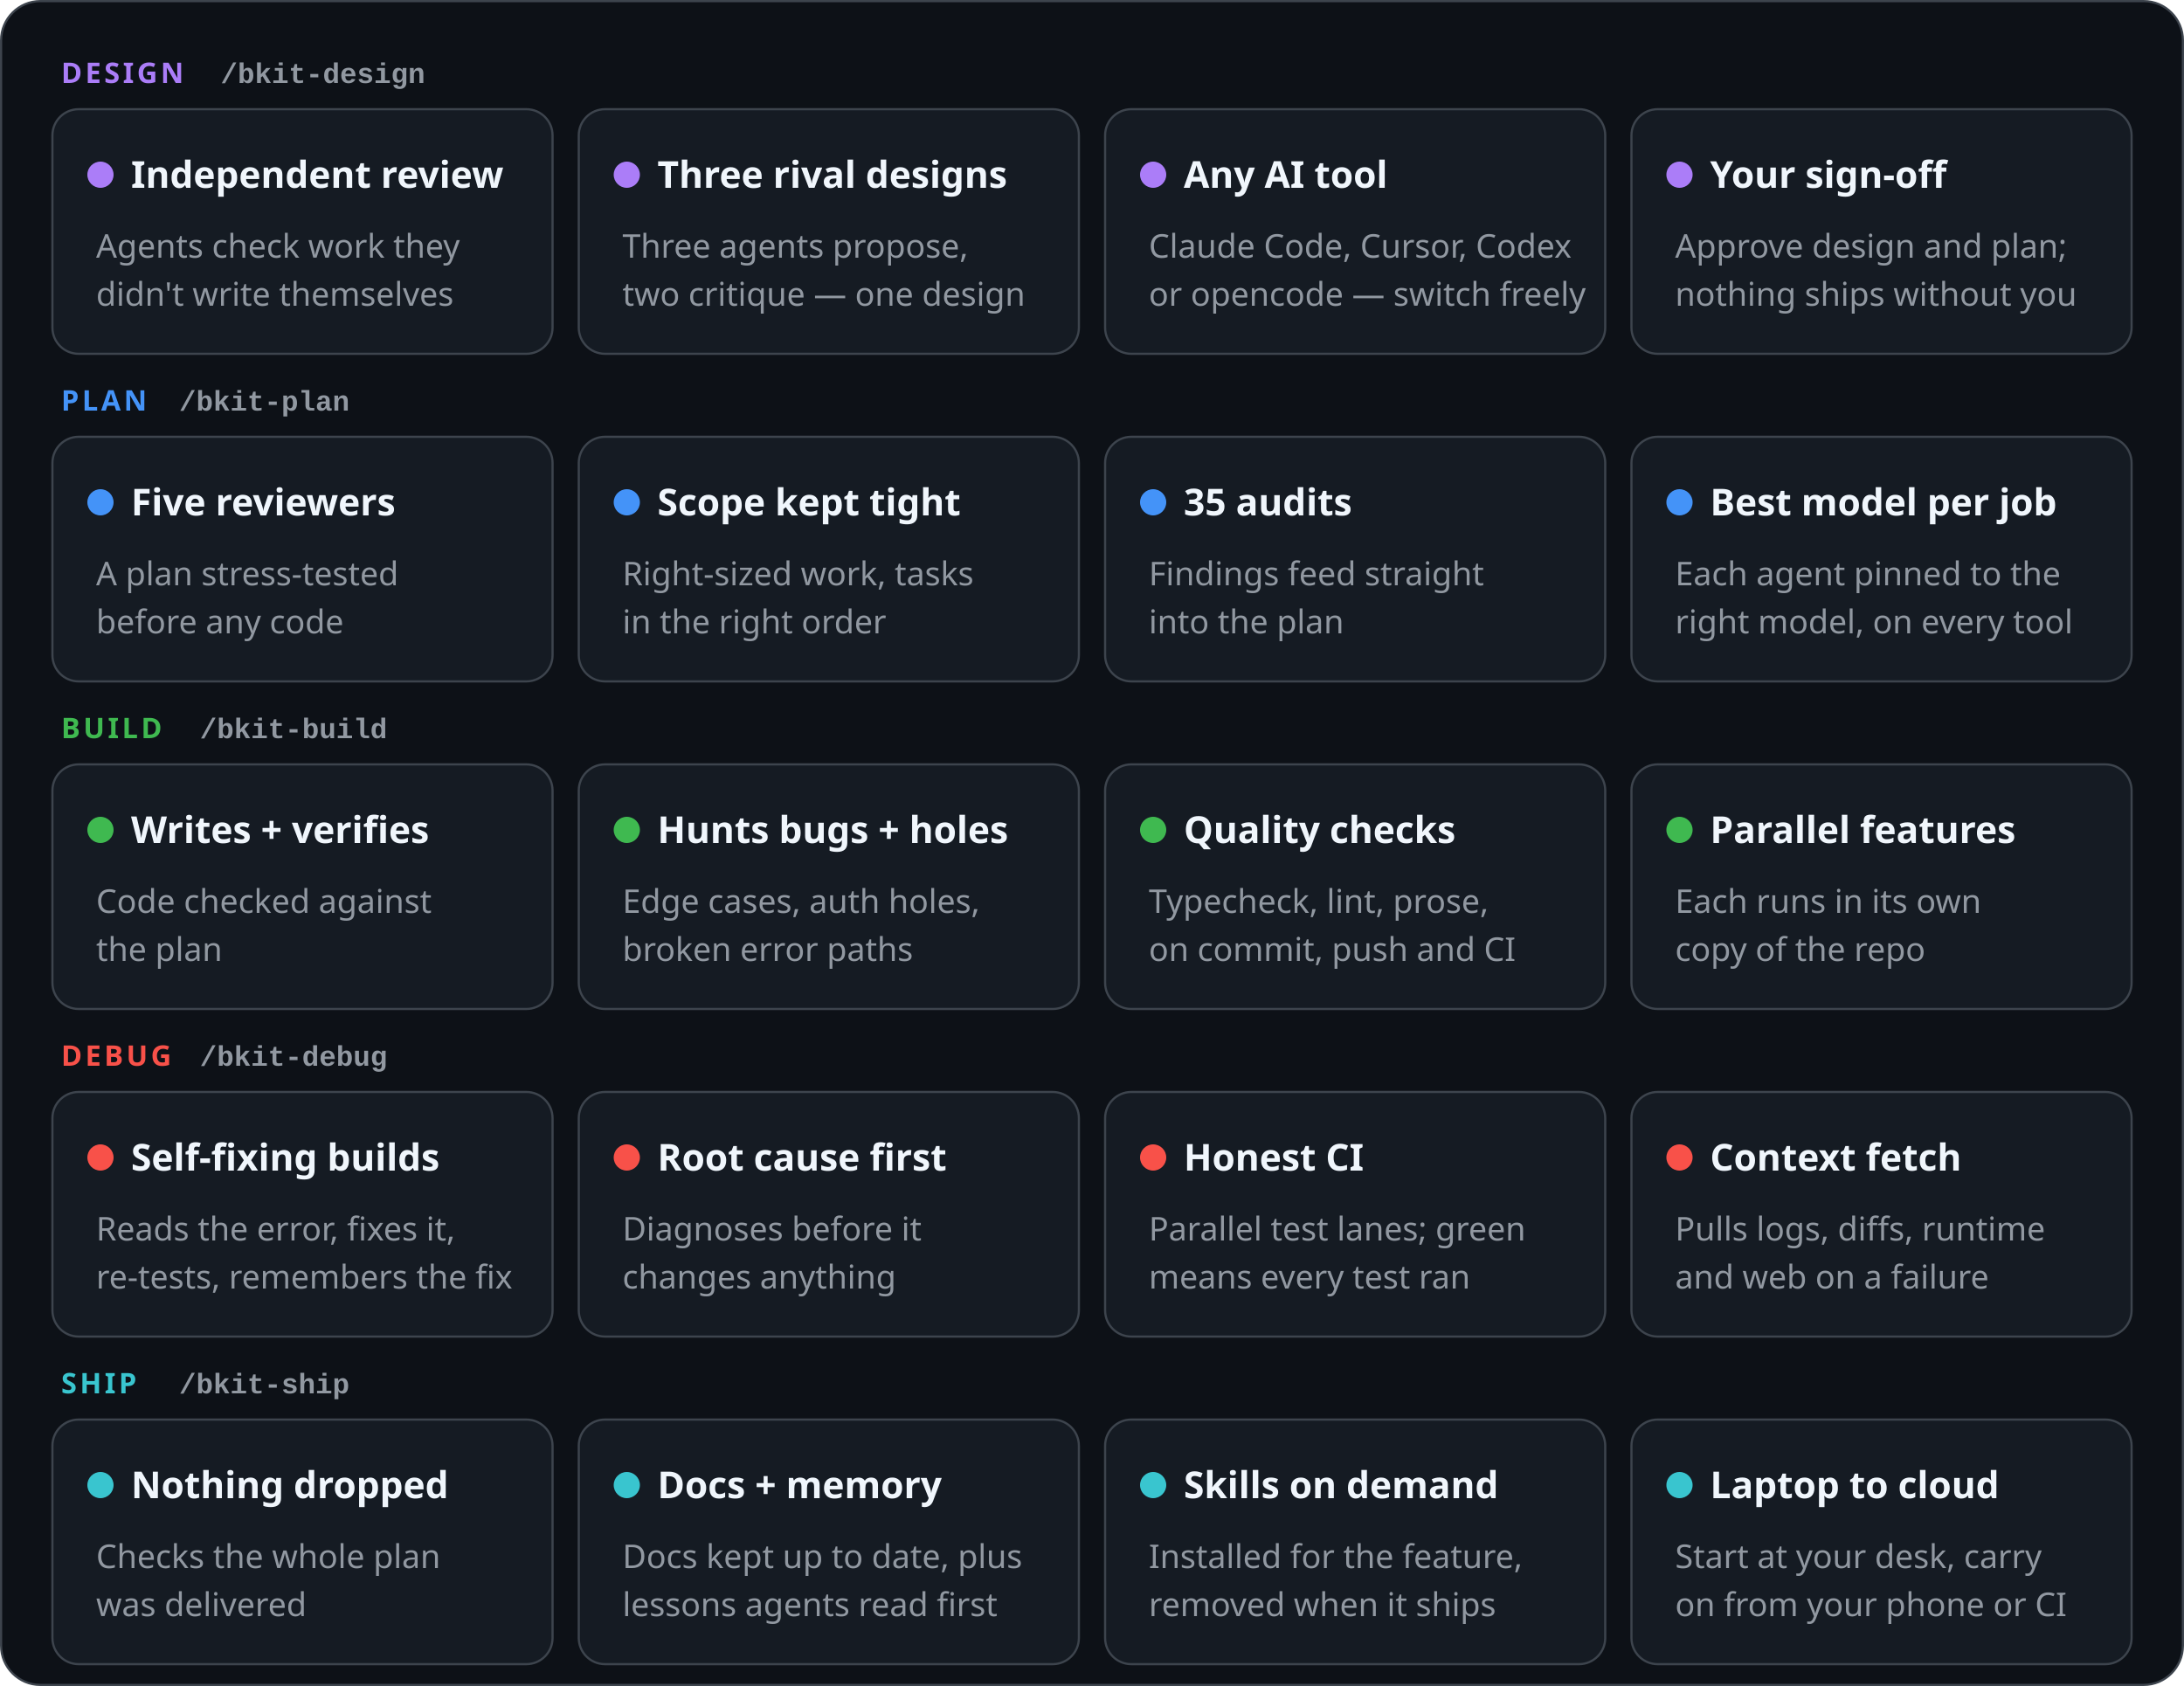
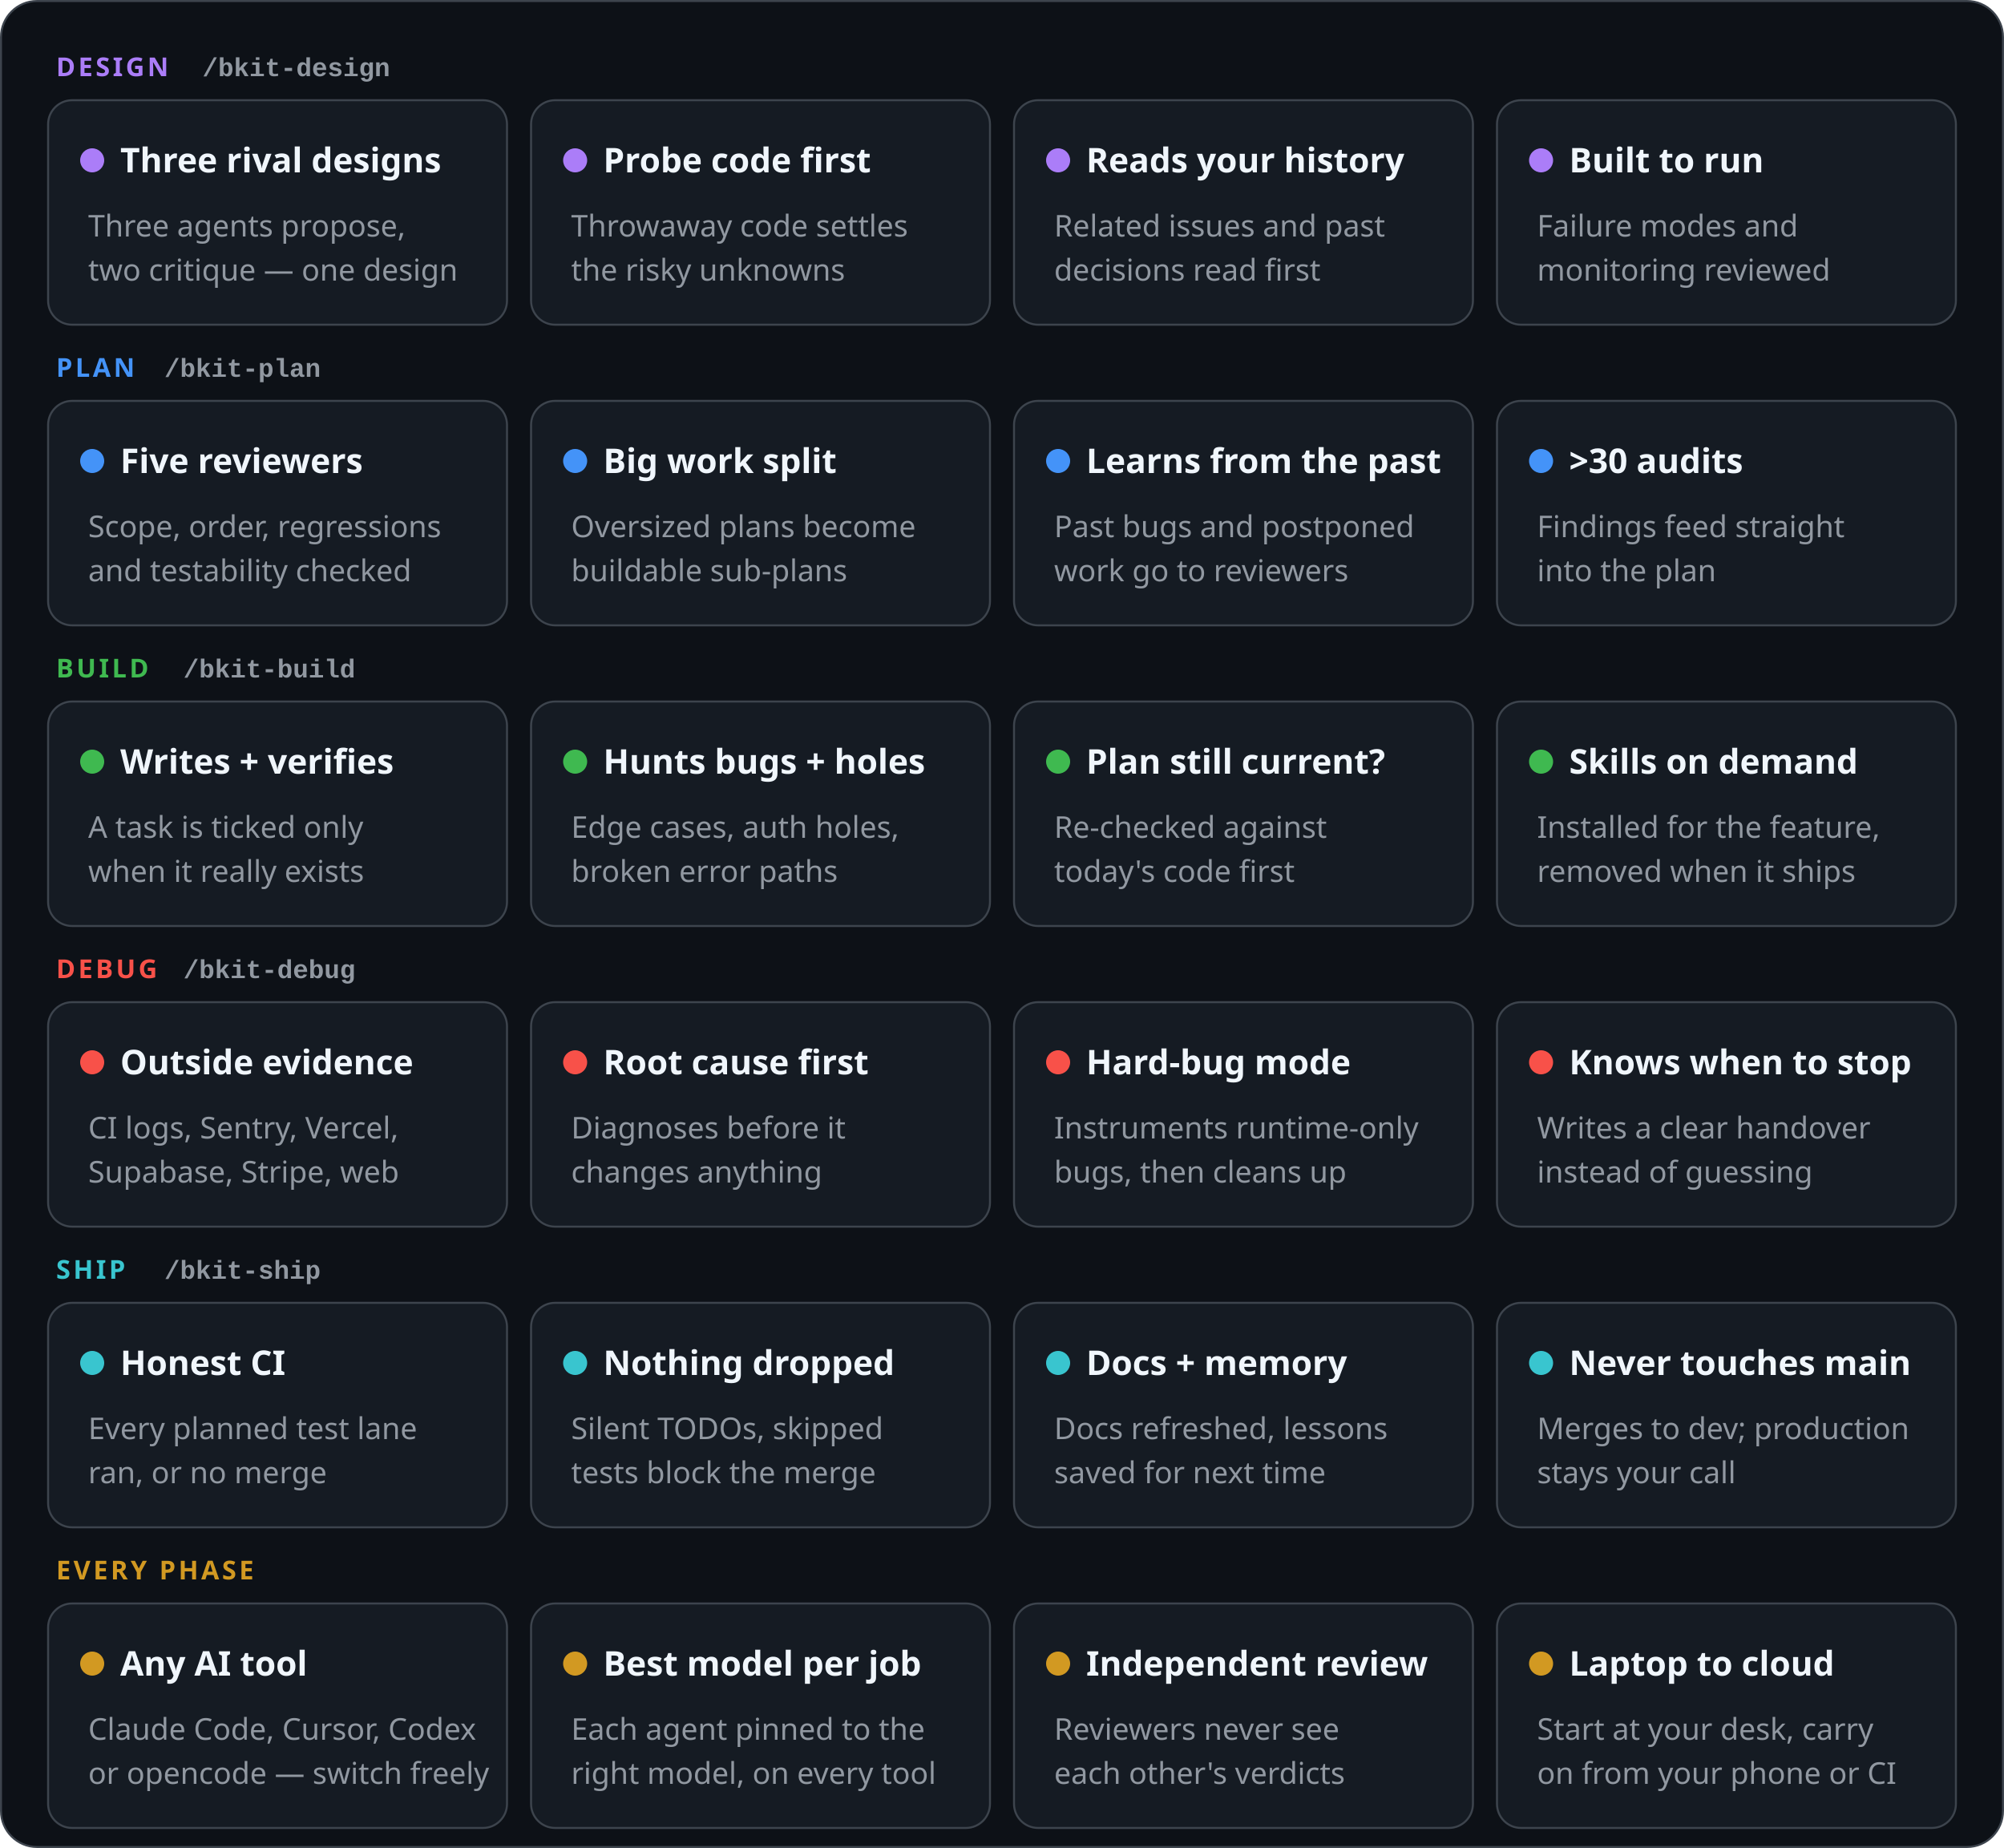
- <svg xmlns="http://www.w3.org/2000/svg" width="1000" height="772" viewBox="0 0 1000 772" role="img" aria-label="What ships with bkit, one coloured row per phase. Design: independent review, three rival designs, runs on any AI tool, your sign-off. Plan: five reviewers, scope kept tight, 35 audits, best model per job. Build: writes and verifies, hunts bugs and security holes, quality checks, parallel features. Debug: self-fixing builds, root cause first, honest CI, context fetch. Ship: nothing quietly dropped, docs and memory, skills on demand, laptop to cloud.">
-   <rect x="0.5" y="0.5" width="999" height="771" rx="18" fill="#0d1117" stroke="#3d444d" />
+ <svg xmlns="http://www.w3.org/2000/svg" width="1000" height="922" viewBox="0 0 1000 922" role="img" aria-label="What ships with bkit, one coloured row per phase. Design: three rival designs, probe code for the risky unknowns, reads your history, reviewed for failure modes. Plan: five reviewers, big work split up, learns from past bugs and postponed work, more than 30 audits. Build: writes and verifies, hunts bugs and security holes, checks the plan is still current, skills on demand. Debug: outside evidence from CI and your platforms, root cause first, hard-bug mode, knows when to stop. Ship: honest CI, nothing quietly dropped, docs and memory, never touches main. Every phase: any AI tool, best model per job, independent review, laptop to cloud.">
+   <rect x="0.5" y="0.5" width="999" height="921" rx="18" fill="#0d1117" stroke="#3d444d" />
  <text x="28" y="38" font-family="-apple-system, BlinkMacSystemFont, 'Segoe UI', 'Noto Sans', Helvetica, Arial, sans-serif" font-size="13" font-weight="700" fill="#ab7df8" text-anchor="start" letter-spacing="1.4">DESIGN</text>
  <text x="101" y="38" font-family="ui-monospace, SFMono-Regular, 'SF Mono', Menlo, Consolas, 'Liberation Mono', monospace" font-size="13" font-weight="600" fill="#9198a1" text-anchor="start">/bkit-design</text>
  <rect x="24" y="50" width="229" height="112" rx="12" fill="#151b23" stroke="#3d444d" />
  <circle cx="46" cy="80" r="6" fill="#ab7df8" />
-   <text x="60" y="86" font-family="-apple-system, BlinkMacSystemFont, 'Segoe UI', 'Noto Sans', Helvetica, Arial, sans-serif" font-size="17" font-weight="700" fill="#f0f6fc" text-anchor="start">Independent review</text>
-   <text x="44" y="118" font-family="-apple-system, BlinkMacSystemFont, 'Segoe UI', 'Noto Sans', Helvetica, Arial, sans-serif" font-size="15" font-weight="400" fill="#9198a1" text-anchor="start">Agents check work they</text>
-   <text x="44" y="140" font-family="-apple-system, BlinkMacSystemFont, 'Segoe UI', 'Noto Sans', Helvetica, Arial, sans-serif" font-size="15" font-weight="400" fill="#9198a1" text-anchor="start">didn't write themselves</text>
+   <text x="60" y="86" font-family="-apple-system, BlinkMacSystemFont, 'Segoe UI', 'Noto Sans', Helvetica, Arial, sans-serif" font-size="17" font-weight="700" fill="#f0f6fc" text-anchor="start">Three rival designs</text>
+   <text x="44" y="118" font-family="-apple-system, BlinkMacSystemFont, 'Segoe UI', 'Noto Sans', Helvetica, Arial, sans-serif" font-size="15" font-weight="400" fill="#9198a1" text-anchor="start">Three agents propose,</text>
+   <text x="44" y="140" font-family="-apple-system, BlinkMacSystemFont, 'Segoe UI', 'Noto Sans', Helvetica, Arial, sans-serif" font-size="15" font-weight="400" fill="#9198a1" text-anchor="start">two critique — one design</text>
  <rect x="265" y="50" width="229" height="112" rx="12" fill="#151b23" stroke="#3d444d" />
  <circle cx="287" cy="80" r="6" fill="#ab7df8" />
-   <text x="301" y="86" font-family="-apple-system, BlinkMacSystemFont, 'Segoe UI', 'Noto Sans', Helvetica, Arial, sans-serif" font-size="17" font-weight="700" fill="#f0f6fc" text-anchor="start">Three rival designs</text>
-   <text x="285" y="118" font-family="-apple-system, BlinkMacSystemFont, 'Segoe UI', 'Noto Sans', Helvetica, Arial, sans-serif" font-size="15" font-weight="400" fill="#9198a1" text-anchor="start">Three agents propose,</text>
-   <text x="285" y="140" font-family="-apple-system, BlinkMacSystemFont, 'Segoe UI', 'Noto Sans', Helvetica, Arial, sans-serif" font-size="15" font-weight="400" fill="#9198a1" text-anchor="start">two critique — one design</text>
+   <text x="301" y="86" font-family="-apple-system, BlinkMacSystemFont, 'Segoe UI', 'Noto Sans', Helvetica, Arial, sans-serif" font-size="17" font-weight="700" fill="#f0f6fc" text-anchor="start">Probe code first</text>
+   <text x="285" y="118" font-family="-apple-system, BlinkMacSystemFont, 'Segoe UI', 'Noto Sans', Helvetica, Arial, sans-serif" font-size="15" font-weight="400" fill="#9198a1" text-anchor="start">Throwaway code settles</text>
+   <text x="285" y="140" font-family="-apple-system, BlinkMacSystemFont, 'Segoe UI', 'Noto Sans', Helvetica, Arial, sans-serif" font-size="15" font-weight="400" fill="#9198a1" text-anchor="start">the risky unknowns</text>
  <rect x="506" y="50" width="229" height="112" rx="12" fill="#151b23" stroke="#3d444d" />
  <circle cx="528" cy="80" r="6" fill="#ab7df8" />
-   <text x="542" y="86" font-family="-apple-system, BlinkMacSystemFont, 'Segoe UI', 'Noto Sans', Helvetica, Arial, sans-serif" font-size="17" font-weight="700" fill="#f0f6fc" text-anchor="start">Any AI tool</text>
-   <text x="526" y="118" font-family="-apple-system, BlinkMacSystemFont, 'Segoe UI', 'Noto Sans', Helvetica, Arial, sans-serif" font-size="15" font-weight="400" fill="#9198a1" text-anchor="start">Claude Code, Cursor, Codex</text>
-   <text x="526" y="140" font-family="-apple-system, BlinkMacSystemFont, 'Segoe UI', 'Noto Sans', Helvetica, Arial, sans-serif" font-size="15" font-weight="400" fill="#9198a1" text-anchor="start">or opencode — switch freely</text>
+   <text x="542" y="86" font-family="-apple-system, BlinkMacSystemFont, 'Segoe UI', 'Noto Sans', Helvetica, Arial, sans-serif" font-size="17" font-weight="700" fill="#f0f6fc" text-anchor="start">Reads your history</text>
+   <text x="526" y="118" font-family="-apple-system, BlinkMacSystemFont, 'Segoe UI', 'Noto Sans', Helvetica, Arial, sans-serif" font-size="15" font-weight="400" fill="#9198a1" text-anchor="start">Related issues and past</text>
+   <text x="526" y="140" font-family="-apple-system, BlinkMacSystemFont, 'Segoe UI', 'Noto Sans', Helvetica, Arial, sans-serif" font-size="15" font-weight="400" fill="#9198a1" text-anchor="start">decisions read first</text>
  <rect x="747" y="50" width="229" height="112" rx="12" fill="#151b23" stroke="#3d444d" />
  <circle cx="769" cy="80" r="6" fill="#ab7df8" />
-   <text x="783" y="86" font-family="-apple-system, BlinkMacSystemFont, 'Segoe UI', 'Noto Sans', Helvetica, Arial, sans-serif" font-size="17" font-weight="700" fill="#f0f6fc" text-anchor="start">Your sign-off</text>
-   <text x="767" y="118" font-family="-apple-system, BlinkMacSystemFont, 'Segoe UI', 'Noto Sans', Helvetica, Arial, sans-serif" font-size="15" font-weight="400" fill="#9198a1" text-anchor="start">Approve design and plan;</text>
-   <text x="767" y="140" font-family="-apple-system, BlinkMacSystemFont, 'Segoe UI', 'Noto Sans', Helvetica, Arial, sans-serif" font-size="15" font-weight="400" fill="#9198a1" text-anchor="start">nothing ships without you</text>
+   <text x="783" y="86" font-family="-apple-system, BlinkMacSystemFont, 'Segoe UI', 'Noto Sans', Helvetica, Arial, sans-serif" font-size="17" font-weight="700" fill="#f0f6fc" text-anchor="start">Built to run</text>
+   <text x="767" y="118" font-family="-apple-system, BlinkMacSystemFont, 'Segoe UI', 'Noto Sans', Helvetica, Arial, sans-serif" font-size="15" font-weight="400" fill="#9198a1" text-anchor="start">Failure modes and</text>
+   <text x="767" y="140" font-family="-apple-system, BlinkMacSystemFont, 'Segoe UI', 'Noto Sans', Helvetica, Arial, sans-serif" font-size="15" font-weight="400" fill="#9198a1" text-anchor="start">monitoring reviewed</text>
  <text x="28" y="188" font-family="-apple-system, BlinkMacSystemFont, 'Segoe UI', 'Noto Sans', Helvetica, Arial, sans-serif" font-size="13" font-weight="700" fill="#4493f8" text-anchor="start" letter-spacing="1.4">PLAN</text>
  <text x="82" y="188" font-family="ui-monospace, SFMono-Regular, 'SF Mono', Menlo, Consolas, 'Liberation Mono', monospace" font-size="13" font-weight="600" fill="#9198a1" text-anchor="start">/bkit-plan</text>
  <rect x="24" y="200" width="229" height="112" rx="12" fill="#151b23" stroke="#3d444d" />
  <circle cx="46" cy="230" r="6" fill="#4493f8" />
  <text x="60" y="236" font-family="-apple-system, BlinkMacSystemFont, 'Segoe UI', 'Noto Sans', Helvetica, Arial, sans-serif" font-size="17" font-weight="700" fill="#f0f6fc" text-anchor="start">Five reviewers</text>
-   <text x="44" y="268" font-family="-apple-system, BlinkMacSystemFont, 'Segoe UI', 'Noto Sans', Helvetica, Arial, sans-serif" font-size="15" font-weight="400" fill="#9198a1" text-anchor="start">A plan stress-tested</text>
-   <text x="44" y="290" font-family="-apple-system, BlinkMacSystemFont, 'Segoe UI', 'Noto Sans', Helvetica, Arial, sans-serif" font-size="15" font-weight="400" fill="#9198a1" text-anchor="start">before any code</text>
+   <text x="44" y="268" font-family="-apple-system, BlinkMacSystemFont, 'Segoe UI', 'Noto Sans', Helvetica, Arial, sans-serif" font-size="15" font-weight="400" fill="#9198a1" text-anchor="start">Scope, order, regressions</text>
+   <text x="44" y="290" font-family="-apple-system, BlinkMacSystemFont, 'Segoe UI', 'Noto Sans', Helvetica, Arial, sans-serif" font-size="15" font-weight="400" fill="#9198a1" text-anchor="start">and testability checked</text>
  <rect x="265" y="200" width="229" height="112" rx="12" fill="#151b23" stroke="#3d444d" />
  <circle cx="287" cy="230" r="6" fill="#4493f8" />
-   <text x="301" y="236" font-family="-apple-system, BlinkMacSystemFont, 'Segoe UI', 'Noto Sans', Helvetica, Arial, sans-serif" font-size="17" font-weight="700" fill="#f0f6fc" text-anchor="start">Scope kept tight</text>
-   <text x="285" y="268" font-family="-apple-system, BlinkMacSystemFont, 'Segoe UI', 'Noto Sans', Helvetica, Arial, sans-serif" font-size="15" font-weight="400" fill="#9198a1" text-anchor="start">Right-sized work, tasks</text>
-   <text x="285" y="290" font-family="-apple-system, BlinkMacSystemFont, 'Segoe UI', 'Noto Sans', Helvetica, Arial, sans-serif" font-size="15" font-weight="400" fill="#9198a1" text-anchor="start">in the right order</text>
+   <text x="301" y="236" font-family="-apple-system, BlinkMacSystemFont, 'Segoe UI', 'Noto Sans', Helvetica, Arial, sans-serif" font-size="17" font-weight="700" fill="#f0f6fc" text-anchor="start">Big work split</text>
+   <text x="285" y="268" font-family="-apple-system, BlinkMacSystemFont, 'Segoe UI', 'Noto Sans', Helvetica, Arial, sans-serif" font-size="15" font-weight="400" fill="#9198a1" text-anchor="start">Oversized plans become</text>
+   <text x="285" y="290" font-family="-apple-system, BlinkMacSystemFont, 'Segoe UI', 'Noto Sans', Helvetica, Arial, sans-serif" font-size="15" font-weight="400" fill="#9198a1" text-anchor="start">buildable sub-plans</text>
  <rect x="506" y="200" width="229" height="112" rx="12" fill="#151b23" stroke="#3d444d" />
  <circle cx="528" cy="230" r="6" fill="#4493f8" />
-   <text x="542" y="236" font-family="-apple-system, BlinkMacSystemFont, 'Segoe UI', 'Noto Sans', Helvetica, Arial, sans-serif" font-size="17" font-weight="700" fill="#f0f6fc" text-anchor="start">35 audits</text>
-   <text x="526" y="268" font-family="-apple-system, BlinkMacSystemFont, 'Segoe UI', 'Noto Sans', Helvetica, Arial, sans-serif" font-size="15" font-weight="400" fill="#9198a1" text-anchor="start">Findings feed straight</text>
-   <text x="526" y="290" font-family="-apple-system, BlinkMacSystemFont, 'Segoe UI', 'Noto Sans', Helvetica, Arial, sans-serif" font-size="15" font-weight="400" fill="#9198a1" text-anchor="start">into the plan</text>
+   <text x="542" y="236" font-family="-apple-system, BlinkMacSystemFont, 'Segoe UI', 'Noto Sans', Helvetica, Arial, sans-serif" font-size="17" font-weight="700" fill="#f0f6fc" text-anchor="start">Learns from the past</text>
+   <text x="526" y="268" font-family="-apple-system, BlinkMacSystemFont, 'Segoe UI', 'Noto Sans', Helvetica, Arial, sans-serif" font-size="15" font-weight="400" fill="#9198a1" text-anchor="start">Past bugs and postponed</text>
+   <text x="526" y="290" font-family="-apple-system, BlinkMacSystemFont, 'Segoe UI', 'Noto Sans', Helvetica, Arial, sans-serif" font-size="15" font-weight="400" fill="#9198a1" text-anchor="start">work go to reviewers</text>
  <rect x="747" y="200" width="229" height="112" rx="12" fill="#151b23" stroke="#3d444d" />
  <circle cx="769" cy="230" r="6" fill="#4493f8" />
-   <text x="783" y="236" font-family="-apple-system, BlinkMacSystemFont, 'Segoe UI', 'Noto Sans', Helvetica, Arial, sans-serif" font-size="17" font-weight="700" fill="#f0f6fc" text-anchor="start">Best model per job</text>
-   <text x="767" y="268" font-family="-apple-system, BlinkMacSystemFont, 'Segoe UI', 'Noto Sans', Helvetica, Arial, sans-serif" font-size="15" font-weight="400" fill="#9198a1" text-anchor="start">Each agent pinned to the</text>
-   <text x="767" y="290" font-family="-apple-system, BlinkMacSystemFont, 'Segoe UI', 'Noto Sans', Helvetica, Arial, sans-serif" font-size="15" font-weight="400" fill="#9198a1" text-anchor="start">right model, on every tool</text>
+   <text x="783" y="236" font-family="-apple-system, BlinkMacSystemFont, 'Segoe UI', 'Noto Sans', Helvetica, Arial, sans-serif" font-size="17" font-weight="700" fill="#f0f6fc" text-anchor="start">&gt;30 audits</text>
+   <text x="767" y="268" font-family="-apple-system, BlinkMacSystemFont, 'Segoe UI', 'Noto Sans', Helvetica, Arial, sans-serif" font-size="15" font-weight="400" fill="#9198a1" text-anchor="start">Findings feed straight</text>
+   <text x="767" y="290" font-family="-apple-system, BlinkMacSystemFont, 'Segoe UI', 'Noto Sans', Helvetica, Arial, sans-serif" font-size="15" font-weight="400" fill="#9198a1" text-anchor="start">into the plan</text>
  <text x="28" y="338" font-family="-apple-system, BlinkMacSystemFont, 'Segoe UI', 'Noto Sans', Helvetica, Arial, sans-serif" font-size="13" font-weight="700" fill="#3fb950" text-anchor="start" letter-spacing="1.4">BUILD</text>
  <text x="91.5" y="338" font-family="ui-monospace, SFMono-Regular, 'SF Mono', Menlo, Consolas, 'Liberation Mono', monospace" font-size="13" font-weight="600" fill="#9198a1" text-anchor="start">/bkit-build</text>
  <rect x="24" y="350" width="229" height="112" rx="12" fill="#151b23" stroke="#3d444d" />
  <circle cx="46" cy="380" r="6" fill="#3fb950" />
  <text x="60" y="386" font-family="-apple-system, BlinkMacSystemFont, 'Segoe UI', 'Noto Sans', Helvetica, Arial, sans-serif" font-size="17" font-weight="700" fill="#f0f6fc" text-anchor="start">Writes + verifies</text>
-   <text x="44" y="418" font-family="-apple-system, BlinkMacSystemFont, 'Segoe UI', 'Noto Sans', Helvetica, Arial, sans-serif" font-size="15" font-weight="400" fill="#9198a1" text-anchor="start">Code checked against</text>
-   <text x="44" y="440" font-family="-apple-system, BlinkMacSystemFont, 'Segoe UI', 'Noto Sans', Helvetica, Arial, sans-serif" font-size="15" font-weight="400" fill="#9198a1" text-anchor="start">the plan</text>
+   <text x="44" y="418" font-family="-apple-system, BlinkMacSystemFont, 'Segoe UI', 'Noto Sans', Helvetica, Arial, sans-serif" font-size="15" font-weight="400" fill="#9198a1" text-anchor="start">A task is ticked only</text>
+   <text x="44" y="440" font-family="-apple-system, BlinkMacSystemFont, 'Segoe UI', 'Noto Sans', Helvetica, Arial, sans-serif" font-size="15" font-weight="400" fill="#9198a1" text-anchor="start">when it really exists</text>
  <rect x="265" y="350" width="229" height="112" rx="12" fill="#151b23" stroke="#3d444d" />
  <circle cx="287" cy="380" r="6" fill="#3fb950" />
  <text x="301" y="386" font-family="-apple-system, BlinkMacSystemFont, 'Segoe UI', 'Noto Sans', Helvetica, Arial, sans-serif" font-size="17" font-weight="700" fill="#f0f6fc" text-anchor="start">Hunts bugs + holes</text>
  <text x="285" y="418" font-family="-apple-system, BlinkMacSystemFont, 'Segoe UI', 'Noto Sans', Helvetica, Arial, sans-serif" font-size="15" font-weight="400" fill="#9198a1" text-anchor="start">Edge cases, auth holes,</text>
  <text x="285" y="440" font-family="-apple-system, BlinkMacSystemFont, 'Segoe UI', 'Noto Sans', Helvetica, Arial, sans-serif" font-size="15" font-weight="400" fill="#9198a1" text-anchor="start">broken error paths</text>
  <rect x="506" y="350" width="229" height="112" rx="12" fill="#151b23" stroke="#3d444d" />
  <circle cx="528" cy="380" r="6" fill="#3fb950" />
-   <text x="542" y="386" font-family="-apple-system, BlinkMacSystemFont, 'Segoe UI', 'Noto Sans', Helvetica, Arial, sans-serif" font-size="17" font-weight="700" fill="#f0f6fc" text-anchor="start">Quality checks</text>
-   <text x="526" y="418" font-family="-apple-system, BlinkMacSystemFont, 'Segoe UI', 'Noto Sans', Helvetica, Arial, sans-serif" font-size="15" font-weight="400" fill="#9198a1" text-anchor="start">Typecheck, lint, prose,</text>
-   <text x="526" y="440" font-family="-apple-system, BlinkMacSystemFont, 'Segoe UI', 'Noto Sans', Helvetica, Arial, sans-serif" font-size="15" font-weight="400" fill="#9198a1" text-anchor="start">on commit, push and CI</text>
+   <text x="542" y="386" font-family="-apple-system, BlinkMacSystemFont, 'Segoe UI', 'Noto Sans', Helvetica, Arial, sans-serif" font-size="17" font-weight="700" fill="#f0f6fc" text-anchor="start">Plan still current?</text>
+   <text x="526" y="418" font-family="-apple-system, BlinkMacSystemFont, 'Segoe UI', 'Noto Sans', Helvetica, Arial, sans-serif" font-size="15" font-weight="400" fill="#9198a1" text-anchor="start">Re-checked against</text>
+   <text x="526" y="440" font-family="-apple-system, BlinkMacSystemFont, 'Segoe UI', 'Noto Sans', Helvetica, Arial, sans-serif" font-size="15" font-weight="400" fill="#9198a1" text-anchor="start">today's code first</text>
  <rect x="747" y="350" width="229" height="112" rx="12" fill="#151b23" stroke="#3d444d" />
  <circle cx="769" cy="380" r="6" fill="#3fb950" />
-   <text x="783" y="386" font-family="-apple-system, BlinkMacSystemFont, 'Segoe UI', 'Noto Sans', Helvetica, Arial, sans-serif" font-size="17" font-weight="700" fill="#f0f6fc" text-anchor="start">Parallel features</text>
-   <text x="767" y="418" font-family="-apple-system, BlinkMacSystemFont, 'Segoe UI', 'Noto Sans', Helvetica, Arial, sans-serif" font-size="15" font-weight="400" fill="#9198a1" text-anchor="start">Each runs in its own</text>
-   <text x="767" y="440" font-family="-apple-system, BlinkMacSystemFont, 'Segoe UI', 'Noto Sans', Helvetica, Arial, sans-serif" font-size="15" font-weight="400" fill="#9198a1" text-anchor="start">copy of the repo</text>
+   <text x="783" y="386" font-family="-apple-system, BlinkMacSystemFont, 'Segoe UI', 'Noto Sans', Helvetica, Arial, sans-serif" font-size="17" font-weight="700" fill="#f0f6fc" text-anchor="start">Skills on demand</text>
+   <text x="767" y="418" font-family="-apple-system, BlinkMacSystemFont, 'Segoe UI', 'Noto Sans', Helvetica, Arial, sans-serif" font-size="15" font-weight="400" fill="#9198a1" text-anchor="start">Installed for the feature,</text>
+   <text x="767" y="440" font-family="-apple-system, BlinkMacSystemFont, 'Segoe UI', 'Noto Sans', Helvetica, Arial, sans-serif" font-size="15" font-weight="400" fill="#9198a1" text-anchor="start">removed when it ships</text>
  <text x="28" y="488" font-family="-apple-system, BlinkMacSystemFont, 'Segoe UI', 'Noto Sans', Helvetica, Arial, sans-serif" font-size="13" font-weight="700" fill="#f85149" text-anchor="start" letter-spacing="1.4">DEBUG</text>
  <text x="91.5" y="488" font-family="ui-monospace, SFMono-Regular, 'SF Mono', Menlo, Consolas, 'Liberation Mono', monospace" font-size="13" font-weight="600" fill="#9198a1" text-anchor="start">/bkit-debug</text>
  <rect x="24" y="500" width="229" height="112" rx="12" fill="#151b23" stroke="#3d444d" />
  <circle cx="46" cy="530" r="6" fill="#f85149" />
-   <text x="60" y="536" font-family="-apple-system, BlinkMacSystemFont, 'Segoe UI', 'Noto Sans', Helvetica, Arial, sans-serif" font-size="17" font-weight="700" fill="#f0f6fc" text-anchor="start">Self-fixing builds</text>
-   <text x="44" y="568" font-family="-apple-system, BlinkMacSystemFont, 'Segoe UI', 'Noto Sans', Helvetica, Arial, sans-serif" font-size="15" font-weight="400" fill="#9198a1" text-anchor="start">Reads the error, fixes it,</text>
-   <text x="44" y="590" font-family="-apple-system, BlinkMacSystemFont, 'Segoe UI', 'Noto Sans', Helvetica, Arial, sans-serif" font-size="15" font-weight="400" fill="#9198a1" text-anchor="start">re-tests, remembers the fix</text>
+   <text x="60" y="536" font-family="-apple-system, BlinkMacSystemFont, 'Segoe UI', 'Noto Sans', Helvetica, Arial, sans-serif" font-size="17" font-weight="700" fill="#f0f6fc" text-anchor="start">Outside evidence</text>
+   <text x="44" y="568" font-family="-apple-system, BlinkMacSystemFont, 'Segoe UI', 'Noto Sans', Helvetica, Arial, sans-serif" font-size="15" font-weight="400" fill="#9198a1" text-anchor="start">CI logs, Sentry, Vercel,</text>
+   <text x="44" y="590" font-family="-apple-system, BlinkMacSystemFont, 'Segoe UI', 'Noto Sans', Helvetica, Arial, sans-serif" font-size="15" font-weight="400" fill="#9198a1" text-anchor="start">Supabase, Stripe, web</text>
  <rect x="265" y="500" width="229" height="112" rx="12" fill="#151b23" stroke="#3d444d" />
  <circle cx="287" cy="530" r="6" fill="#f85149" />
  <text x="301" y="536" font-family="-apple-system, BlinkMacSystemFont, 'Segoe UI', 'Noto Sans', Helvetica, Arial, sans-serif" font-size="17" font-weight="700" fill="#f0f6fc" text-anchor="start">Root cause first</text>
  <text x="285" y="568" font-family="-apple-system, BlinkMacSystemFont, 'Segoe UI', 'Noto Sans', Helvetica, Arial, sans-serif" font-size="15" font-weight="400" fill="#9198a1" text-anchor="start">Diagnoses before it</text>
  <text x="285" y="590" font-family="-apple-system, BlinkMacSystemFont, 'Segoe UI', 'Noto Sans', Helvetica, Arial, sans-serif" font-size="15" font-weight="400" fill="#9198a1" text-anchor="start">changes anything</text>
  <rect x="506" y="500" width="229" height="112" rx="12" fill="#151b23" stroke="#3d444d" />
  <circle cx="528" cy="530" r="6" fill="#f85149" />
-   <text x="542" y="536" font-family="-apple-system, BlinkMacSystemFont, 'Segoe UI', 'Noto Sans', Helvetica, Arial, sans-serif" font-size="17" font-weight="700" fill="#f0f6fc" text-anchor="start">Honest CI</text>
-   <text x="526" y="568" font-family="-apple-system, BlinkMacSystemFont, 'Segoe UI', 'Noto Sans', Helvetica, Arial, sans-serif" font-size="15" font-weight="400" fill="#9198a1" text-anchor="start">Parallel test lanes; green</text>
-   <text x="526" y="590" font-family="-apple-system, BlinkMacSystemFont, 'Segoe UI', 'Noto Sans', Helvetica, Arial, sans-serif" font-size="15" font-weight="400" fill="#9198a1" text-anchor="start">means every test ran</text>
+   <text x="542" y="536" font-family="-apple-system, BlinkMacSystemFont, 'Segoe UI', 'Noto Sans', Helvetica, Arial, sans-serif" font-size="17" font-weight="700" fill="#f0f6fc" text-anchor="start">Hard-bug mode</text>
+   <text x="526" y="568" font-family="-apple-system, BlinkMacSystemFont, 'Segoe UI', 'Noto Sans', Helvetica, Arial, sans-serif" font-size="15" font-weight="400" fill="#9198a1" text-anchor="start">Instruments runtime-only</text>
+   <text x="526" y="590" font-family="-apple-system, BlinkMacSystemFont, 'Segoe UI', 'Noto Sans', Helvetica, Arial, sans-serif" font-size="15" font-weight="400" fill="#9198a1" text-anchor="start">bugs, then cleans up</text>
  <rect x="747" y="500" width="229" height="112" rx="12" fill="#151b23" stroke="#3d444d" />
  <circle cx="769" cy="530" r="6" fill="#f85149" />
-   <text x="783" y="536" font-family="-apple-system, BlinkMacSystemFont, 'Segoe UI', 'Noto Sans', Helvetica, Arial, sans-serif" font-size="17" font-weight="700" fill="#f0f6fc" text-anchor="start">Context fetch</text>
-   <text x="767" y="568" font-family="-apple-system, BlinkMacSystemFont, 'Segoe UI', 'Noto Sans', Helvetica, Arial, sans-serif" font-size="15" font-weight="400" fill="#9198a1" text-anchor="start">Pulls logs, diffs, runtime</text>
-   <text x="767" y="590" font-family="-apple-system, BlinkMacSystemFont, 'Segoe UI', 'Noto Sans', Helvetica, Arial, sans-serif" font-size="15" font-weight="400" fill="#9198a1" text-anchor="start">and web on a failure</text>
+   <text x="783" y="536" font-family="-apple-system, BlinkMacSystemFont, 'Segoe UI', 'Noto Sans', Helvetica, Arial, sans-serif" font-size="17" font-weight="700" fill="#f0f6fc" text-anchor="start">Knows when to stop</text>
+   <text x="767" y="568" font-family="-apple-system, BlinkMacSystemFont, 'Segoe UI', 'Noto Sans', Helvetica, Arial, sans-serif" font-size="15" font-weight="400" fill="#9198a1" text-anchor="start">Writes a clear handover</text>
+   <text x="767" y="590" font-family="-apple-system, BlinkMacSystemFont, 'Segoe UI', 'Noto Sans', Helvetica, Arial, sans-serif" font-size="15" font-weight="400" fill="#9198a1" text-anchor="start">instead of guessing</text>
  <text x="28" y="638" font-family="-apple-system, BlinkMacSystemFont, 'Segoe UI', 'Noto Sans', Helvetica, Arial, sans-serif" font-size="13" font-weight="700" fill="#39c5cf" text-anchor="start" letter-spacing="1.4">SHIP</text>
  <text x="82" y="638" font-family="ui-monospace, SFMono-Regular, 'SF Mono', Menlo, Consolas, 'Liberation Mono', monospace" font-size="13" font-weight="600" fill="#9198a1" text-anchor="start">/bkit-ship</text>
  <rect x="24" y="650" width="229" height="112" rx="12" fill="#151b23" stroke="#3d444d" />
  <circle cx="46" cy="680" r="6" fill="#39c5cf" />
-   <text x="60" y="686" font-family="-apple-system, BlinkMacSystemFont, 'Segoe UI', 'Noto Sans', Helvetica, Arial, sans-serif" font-size="17" font-weight="700" fill="#f0f6fc" text-anchor="start">Nothing dropped</text>
-   <text x="44" y="718" font-family="-apple-system, BlinkMacSystemFont, 'Segoe UI', 'Noto Sans', Helvetica, Arial, sans-serif" font-size="15" font-weight="400" fill="#9198a1" text-anchor="start">Checks the whole plan</text>
-   <text x="44" y="740" font-family="-apple-system, BlinkMacSystemFont, 'Segoe UI', 'Noto Sans', Helvetica, Arial, sans-serif" font-size="15" font-weight="400" fill="#9198a1" text-anchor="start">was delivered</text>
+   <text x="60" y="686" font-family="-apple-system, BlinkMacSystemFont, 'Segoe UI', 'Noto Sans', Helvetica, Arial, sans-serif" font-size="17" font-weight="700" fill="#f0f6fc" text-anchor="start">Honest CI</text>
+   <text x="44" y="718" font-family="-apple-system, BlinkMacSystemFont, 'Segoe UI', 'Noto Sans', Helvetica, Arial, sans-serif" font-size="15" font-weight="400" fill="#9198a1" text-anchor="start">Every planned test lane</text>
+   <text x="44" y="740" font-family="-apple-system, BlinkMacSystemFont, 'Segoe UI', 'Noto Sans', Helvetica, Arial, sans-serif" font-size="15" font-weight="400" fill="#9198a1" text-anchor="start">ran, or no merge</text>
  <rect x="265" y="650" width="229" height="112" rx="12" fill="#151b23" stroke="#3d444d" />
  <circle cx="287" cy="680" r="6" fill="#39c5cf" />
-   <text x="301" y="686" font-family="-apple-system, BlinkMacSystemFont, 'Segoe UI', 'Noto Sans', Helvetica, Arial, sans-serif" font-size="17" font-weight="700" fill="#f0f6fc" text-anchor="start">Docs + memory</text>
-   <text x="285" y="718" font-family="-apple-system, BlinkMacSystemFont, 'Segoe UI', 'Noto Sans', Helvetica, Arial, sans-serif" font-size="15" font-weight="400" fill="#9198a1" text-anchor="start">Docs kept up to date, plus</text>
-   <text x="285" y="740" font-family="-apple-system, BlinkMacSystemFont, 'Segoe UI', 'Noto Sans', Helvetica, Arial, sans-serif" font-size="15" font-weight="400" fill="#9198a1" text-anchor="start">lessons agents read first</text>
+   <text x="301" y="686" font-family="-apple-system, BlinkMacSystemFont, 'Segoe UI', 'Noto Sans', Helvetica, Arial, sans-serif" font-size="17" font-weight="700" fill="#f0f6fc" text-anchor="start">Nothing dropped</text>
+   <text x="285" y="718" font-family="-apple-system, BlinkMacSystemFont, 'Segoe UI', 'Noto Sans', Helvetica, Arial, sans-serif" font-size="15" font-weight="400" fill="#9198a1" text-anchor="start">Silent TODOs, skipped</text>
+   <text x="285" y="740" font-family="-apple-system, BlinkMacSystemFont, 'Segoe UI', 'Noto Sans', Helvetica, Arial, sans-serif" font-size="15" font-weight="400" fill="#9198a1" text-anchor="start">tests block the merge</text>
  <rect x="506" y="650" width="229" height="112" rx="12" fill="#151b23" stroke="#3d444d" />
  <circle cx="528" cy="680" r="6" fill="#39c5cf" />
-   <text x="542" y="686" font-family="-apple-system, BlinkMacSystemFont, 'Segoe UI', 'Noto Sans', Helvetica, Arial, sans-serif" font-size="17" font-weight="700" fill="#f0f6fc" text-anchor="start">Skills on demand</text>
-   <text x="526" y="718" font-family="-apple-system, BlinkMacSystemFont, 'Segoe UI', 'Noto Sans', Helvetica, Arial, sans-serif" font-size="15" font-weight="400" fill="#9198a1" text-anchor="start">Installed for the feature,</text>
-   <text x="526" y="740" font-family="-apple-system, BlinkMacSystemFont, 'Segoe UI', 'Noto Sans', Helvetica, Arial, sans-serif" font-size="15" font-weight="400" fill="#9198a1" text-anchor="start">removed when it ships</text>
+   <text x="542" y="686" font-family="-apple-system, BlinkMacSystemFont, 'Segoe UI', 'Noto Sans', Helvetica, Arial, sans-serif" font-size="17" font-weight="700" fill="#f0f6fc" text-anchor="start">Docs + memory</text>
+   <text x="526" y="718" font-family="-apple-system, BlinkMacSystemFont, 'Segoe UI', 'Noto Sans', Helvetica, Arial, sans-serif" font-size="15" font-weight="400" fill="#9198a1" text-anchor="start">Docs refreshed, lessons</text>
+   <text x="526" y="740" font-family="-apple-system, BlinkMacSystemFont, 'Segoe UI', 'Noto Sans', Helvetica, Arial, sans-serif" font-size="15" font-weight="400" fill="#9198a1" text-anchor="start">saved for next time</text>
  <rect x="747" y="650" width="229" height="112" rx="12" fill="#151b23" stroke="#3d444d" />
  <circle cx="769" cy="680" r="6" fill="#39c5cf" />
-   <text x="783" y="686" font-family="-apple-system, BlinkMacSystemFont, 'Segoe UI', 'Noto Sans', Helvetica, Arial, sans-serif" font-size="17" font-weight="700" fill="#f0f6fc" text-anchor="start">Laptop to cloud</text>
-   <text x="767" y="718" font-family="-apple-system, BlinkMacSystemFont, 'Segoe UI', 'Noto Sans', Helvetica, Arial, sans-serif" font-size="15" font-weight="400" fill="#9198a1" text-anchor="start">Start at your desk, carry</text>
-   <text x="767" y="740" font-family="-apple-system, BlinkMacSystemFont, 'Segoe UI', 'Noto Sans', Helvetica, Arial, sans-serif" font-size="15" font-weight="400" fill="#9198a1" text-anchor="start">on from your phone or CI</text>
+   <text x="783" y="686" font-family="-apple-system, BlinkMacSystemFont, 'Segoe UI', 'Noto Sans', Helvetica, Arial, sans-serif" font-size="17" font-weight="700" fill="#f0f6fc" text-anchor="start">Never touches main</text>
+   <text x="767" y="718" font-family="-apple-system, BlinkMacSystemFont, 'Segoe UI', 'Noto Sans', Helvetica, Arial, sans-serif" font-size="15" font-weight="400" fill="#9198a1" text-anchor="start">Merges to dev; production</text>
+   <text x="767" y="740" font-family="-apple-system, BlinkMacSystemFont, 'Segoe UI', 'Noto Sans', Helvetica, Arial, sans-serif" font-size="15" font-weight="400" fill="#9198a1" text-anchor="start">stays your call</text>
+   <text x="28" y="788" font-family="-apple-system, BlinkMacSystemFont, 'Segoe UI', 'Noto Sans', Helvetica, Arial, sans-serif" font-size="13" font-weight="700" fill="#d29922" text-anchor="start" letter-spacing="1.4">EVERY PHASE</text>
+   <text x="148.5" y="788" font-family="ui-monospace, SFMono-Regular, 'SF Mono', Menlo, Consolas, 'Liberation Mono', monospace" font-size="13" font-weight="600" fill="#9198a1" text-anchor="start" />
+   <rect x="24" y="800" width="229" height="112" rx="12" fill="#151b23" stroke="#3d444d" />
+   <circle cx="46" cy="830" r="6" fill="#d29922" />
+   <text x="60" y="836" font-family="-apple-system, BlinkMacSystemFont, 'Segoe UI', 'Noto Sans', Helvetica, Arial, sans-serif" font-size="17" font-weight="700" fill="#f0f6fc" text-anchor="start">Any AI tool</text>
+   <text x="44" y="868" font-family="-apple-system, BlinkMacSystemFont, 'Segoe UI', 'Noto Sans', Helvetica, Arial, sans-serif" font-size="15" font-weight="400" fill="#9198a1" text-anchor="start">Claude Code, Cursor, Codex</text>
+   <text x="44" y="890" font-family="-apple-system, BlinkMacSystemFont, 'Segoe UI', 'Noto Sans', Helvetica, Arial, sans-serif" font-size="15" font-weight="400" fill="#9198a1" text-anchor="start">or opencode — switch freely</text>
+   <rect x="265" y="800" width="229" height="112" rx="12" fill="#151b23" stroke="#3d444d" />
+   <circle cx="287" cy="830" r="6" fill="#d29922" />
+   <text x="301" y="836" font-family="-apple-system, BlinkMacSystemFont, 'Segoe UI', 'Noto Sans', Helvetica, Arial, sans-serif" font-size="17" font-weight="700" fill="#f0f6fc" text-anchor="start">Best model per job</text>
+   <text x="285" y="868" font-family="-apple-system, BlinkMacSystemFont, 'Segoe UI', 'Noto Sans', Helvetica, Arial, sans-serif" font-size="15" font-weight="400" fill="#9198a1" text-anchor="start">Each agent pinned to the</text>
+   <text x="285" y="890" font-family="-apple-system, BlinkMacSystemFont, 'Segoe UI', 'Noto Sans', Helvetica, Arial, sans-serif" font-size="15" font-weight="400" fill="#9198a1" text-anchor="start">right model, on every tool</text>
+   <rect x="506" y="800" width="229" height="112" rx="12" fill="#151b23" stroke="#3d444d" />
+   <circle cx="528" cy="830" r="6" fill="#d29922" />
+   <text x="542" y="836" font-family="-apple-system, BlinkMacSystemFont, 'Segoe UI', 'Noto Sans', Helvetica, Arial, sans-serif" font-size="17" font-weight="700" fill="#f0f6fc" text-anchor="start">Independent review</text>
+   <text x="526" y="868" font-family="-apple-system, BlinkMacSystemFont, 'Segoe UI', 'Noto Sans', Helvetica, Arial, sans-serif" font-size="15" font-weight="400" fill="#9198a1" text-anchor="start">Reviewers never see</text>
+   <text x="526" y="890" font-family="-apple-system, BlinkMacSystemFont, 'Segoe UI', 'Noto Sans', Helvetica, Arial, sans-serif" font-size="15" font-weight="400" fill="#9198a1" text-anchor="start">each other's verdicts</text>
+   <rect x="747" y="800" width="229" height="112" rx="12" fill="#151b23" stroke="#3d444d" />
+   <circle cx="769" cy="830" r="6" fill="#d29922" />
+   <text x="783" y="836" font-family="-apple-system, BlinkMacSystemFont, 'Segoe UI', 'Noto Sans', Helvetica, Arial, sans-serif" font-size="17" font-weight="700" fill="#f0f6fc" text-anchor="start">Laptop to cloud</text>
+   <text x="767" y="868" font-family="-apple-system, BlinkMacSystemFont, 'Segoe UI', 'Noto Sans', Helvetica, Arial, sans-serif" font-size="15" font-weight="400" fill="#9198a1" text-anchor="start">Start at your desk, carry</text>
+   <text x="767" y="890" font-family="-apple-system, BlinkMacSystemFont, 'Segoe UI', 'Noto Sans', Helvetica, Arial, sans-serif" font-size="15" font-weight="400" fill="#9198a1" text-anchor="start">on from your phone or CI</text>
</svg>
